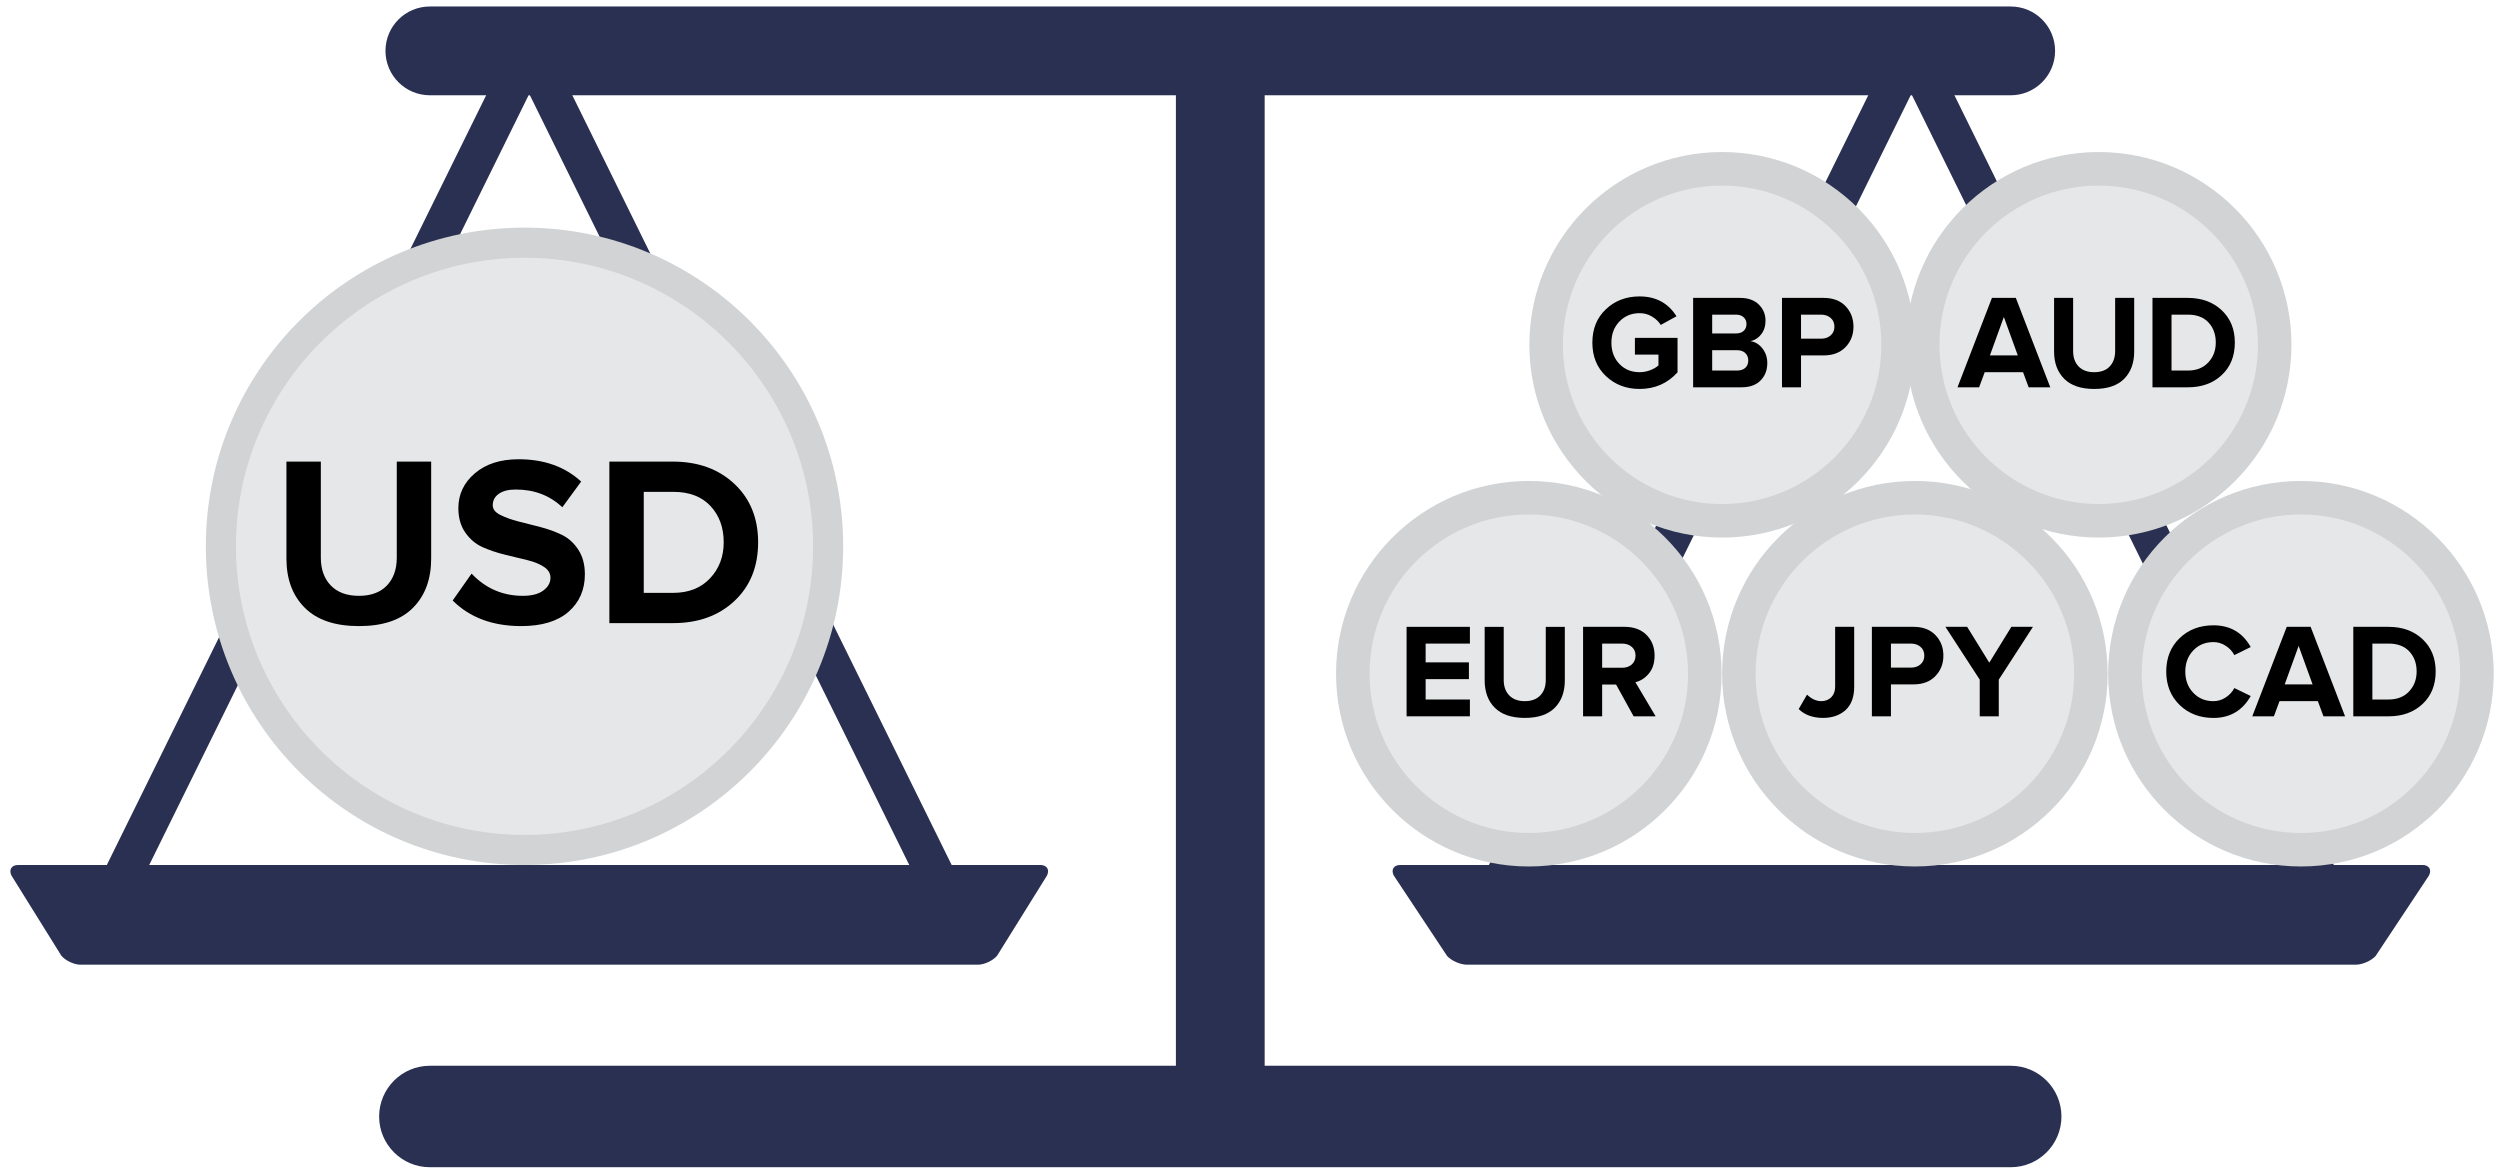
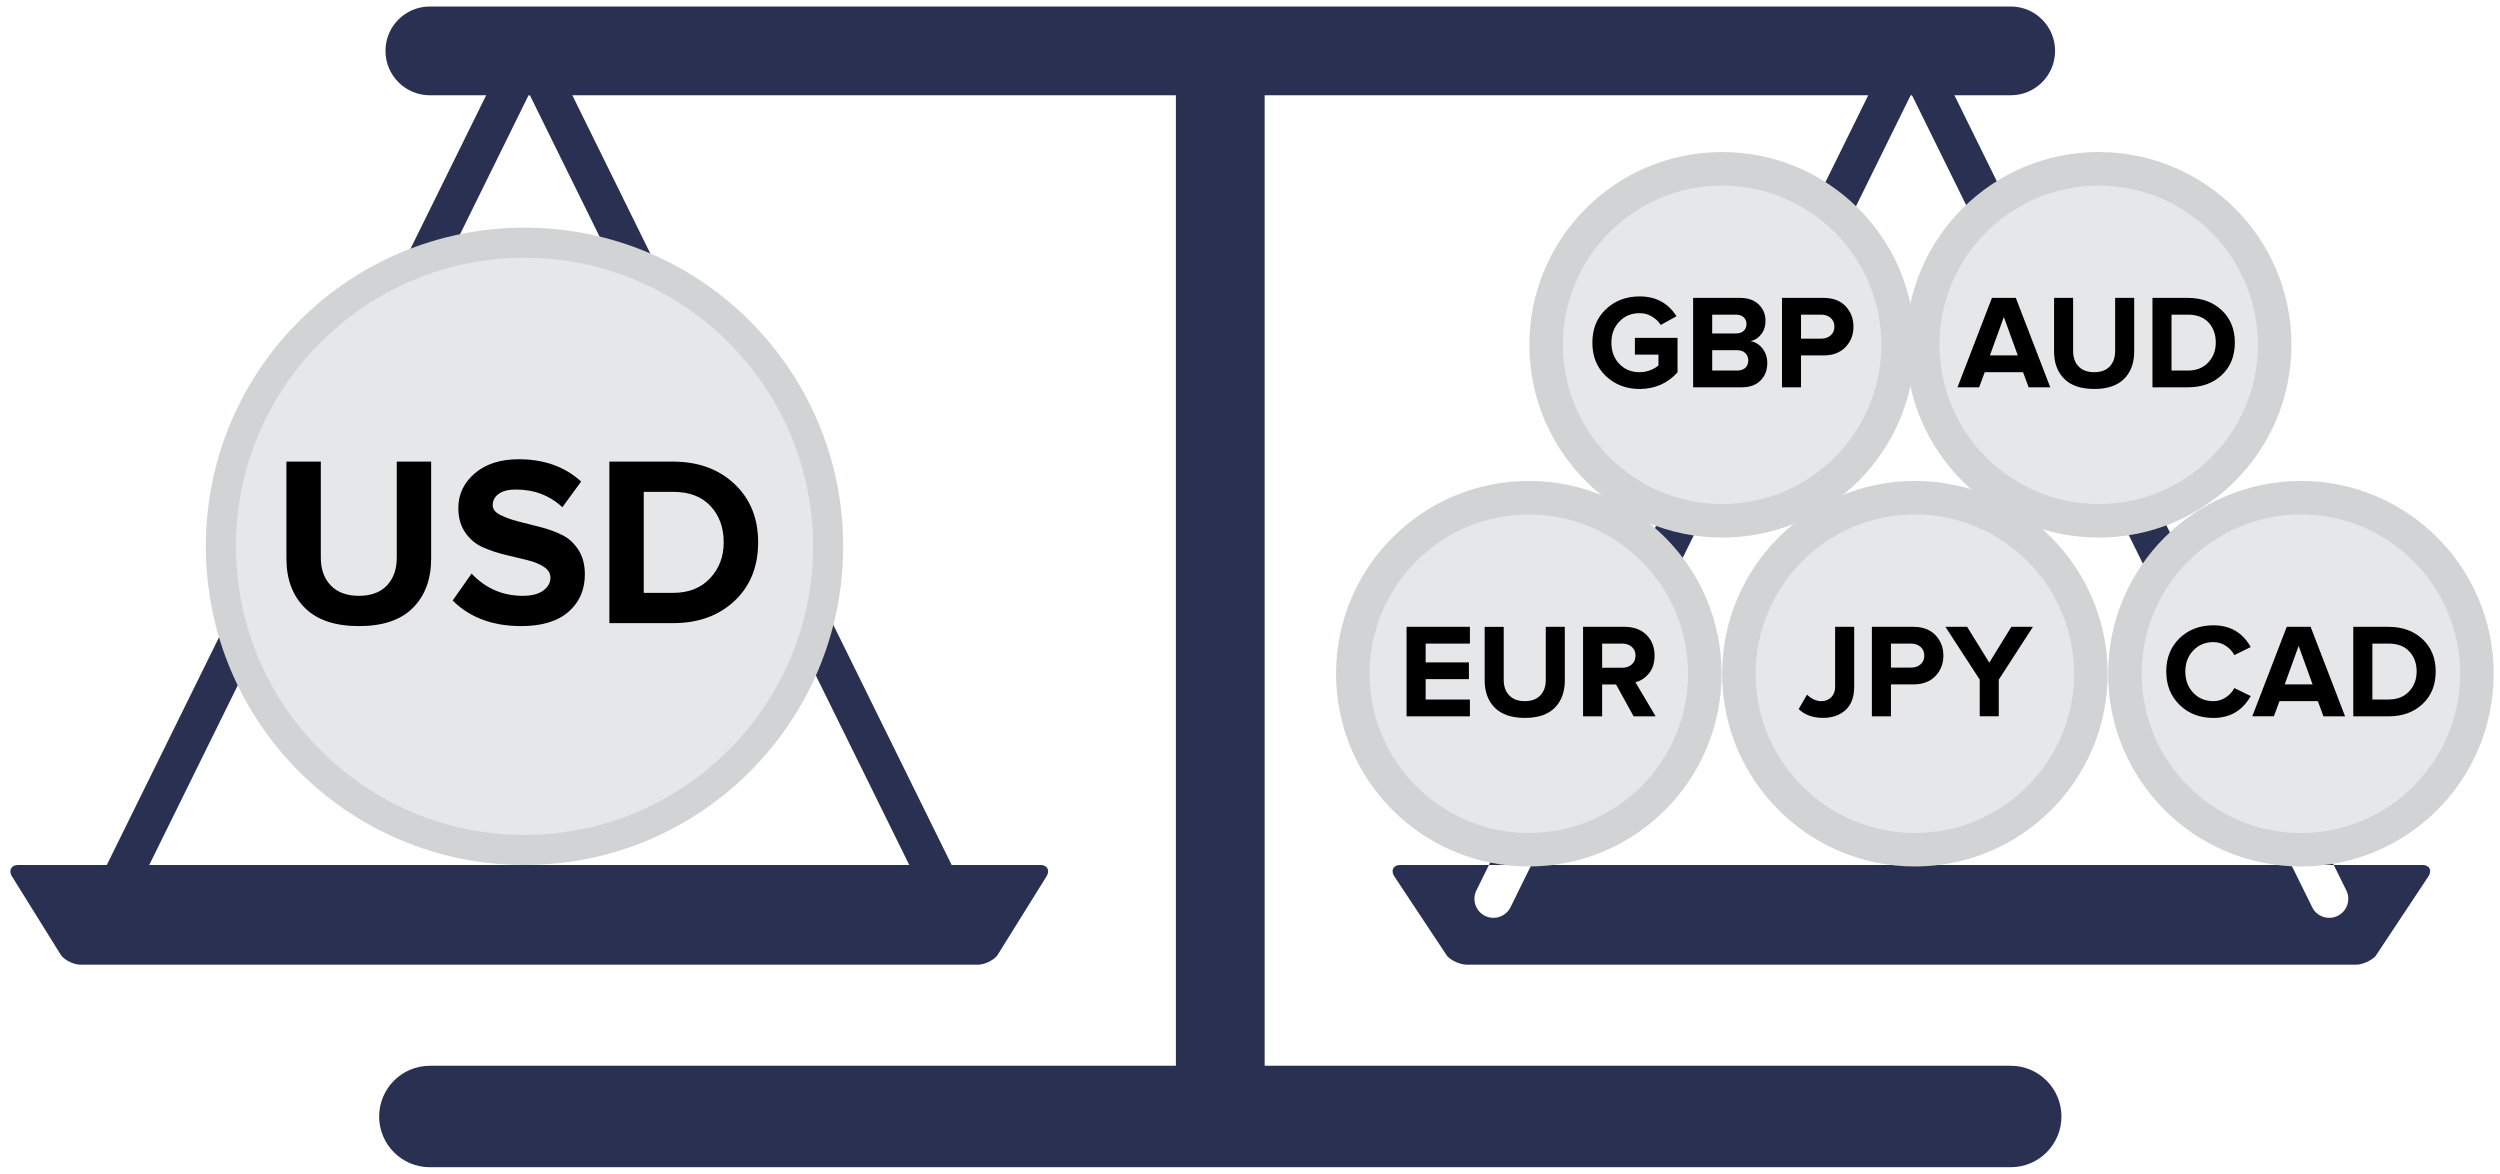
- <svg xmlns="http://www.w3.org/2000/svg" version="1.1" viewBox="0 0 213 100" xml:space="preserve">
-   <path fill="#293052" d="M9.484,78.199c-0.239,0-0.485-0.053-0.715-0.166c-0.803-0.396-1.132-1.367-0.737-2.168L43.637,3.619 c0.272-0.555,0.837-0.904,1.454-0.904s1.182,0.35,1.454,0.904L82.15,75.865c0.396,0.801,0.066,1.771-0.737,2.168 c-0.802,0.393-1.773,0.068-2.17-0.736L45.091,8L10.939,77.297C10.657,77.869,10.083,78.199,9.484,78.199L9.484,78.199z" />
-   <path fill="#E6E7E8" d="M44.688,72.418c-14.264,0-25.868-11.607-25.868-25.871c0-14.264,11.604-25.869,25.868-25.869 c14.265,0,25.868,11.605,25.868,25.869C70.557,60.811,58.953,72.418,44.688,72.418L44.688,72.418z" />
-   <path fill="#D1D3D4" d="M44.688,21.961c13.558,0,24.587,11.03,24.587,24.586c0,13.554-11.029,24.589-24.587,24.589 c-13.556,0-24.585-11.035-24.585-24.589C20.104,32.992,31.133,21.961,44.688,21.961 M44.688,19.395 c-14.995,0-27.151,12.157-27.151,27.152c0,14.996,12.156,27.15,27.151,27.15c14.996,0,27.151-12.154,27.151-27.15 C71.84,31.552,59.685,19.395,44.688,19.395L44.688,19.395z" />
-   <path d="M24.404,47.582v-8.254h2.931v8.187c0,0.989,0.283,1.778,0.848,2.368c0.565,0.586,1.364,0.882,2.396,0.882 c1.032,0,1.828-0.296,2.388-0.882c0.558-0.59,0.838-1.379,0.838-2.368v-8.187h2.931v8.254c0,1.758-0.514,3.159-1.546,4.198 c-1.032,1.045-2.566,1.564-4.604,1.564c-2.04,0-3.579-0.52-4.62-1.564C24.923,50.741,24.404,49.339,24.404,47.582z" />
-   <path d="M38.567,51.164l1.612-2.293c1.188,1.256,2.636,1.887,4.347,1.894c0.768,0,1.355-0.148,1.763-0.452 c0.407-0.302,0.611-0.662,0.611-1.09c0-0.373-0.185-0.677-0.55-0.921c-0.367-0.245-0.838-0.438-1.415-0.578 c-0.579-0.14-1.214-0.293-1.909-0.464c-0.696-0.171-1.334-0.385-1.919-0.646c-0.586-0.266-1.073-0.68-1.467-1.245 c-0.392-0.565-0.588-1.258-0.588-2.073c0-1.178,0.467-2.168,1.404-2.969c0.937-0.801,2.183-1.199,3.736-1.199 c2.169,0,3.943,0.634,5.323,1.901l-1.601,2.186c-1.085-1.011-2.417-1.515-3.992-1.507c-0.603,0-1.078,0.121-1.422,0.363 c-0.346,0.244-0.519,0.568-0.519,0.983c0,0.322,0.211,0.596,0.635,0.813c0.423,0.215,0.926,0.395,1.505,0.548 c0.579,0.149,1.212,0.31,1.9,0.484c0.687,0.178,1.308,0.402,1.863,0.676c0.554,0.271,1.02,0.695,1.39,1.261 c0.372,0.572,0.557,1.271,0.557,2.097c0,1.318-0.467,2.385-1.397,3.194c-0.931,0.813-2.279,1.217-4.047,1.217 C41.961,53.338,40.021,52.611,38.567,51.164z" />
-   <path d="M51.918,53.09V39.328h5.403c2.155,0,3.902,0.634,5.25,1.899c1.348,1.269,2.021,2.925,2.021,4.974 c0,2.077-0.674,3.741-2.016,5c-1.345,1.262-3.089,1.889-5.235,1.889H51.918z M54.849,50.512h2.5c1.323,0,2.372-0.413,3.147-1.24 c0.778-0.827,1.164-1.852,1.164-3.071c0-1.252-0.374-2.277-1.123-3.085c-0.751-0.807-1.805-1.21-3.169-1.21h-2.52V50.512z" />
-   <path fill="#293052" d="M123.298,81.457c0.373,0.404,1.129,0.734,1.679,0.734h75.742c0.55,0,1.306-0.33,1.679-0.734l4.553-6.867 c0.249-0.491,0.002-0.893-0.548-0.893h-87.109c-0.55,0-0.797,0.401-0.548,0.893L123.298,81.457z" />
-   <path fill="#293052" d="M127.241,78.199c-0.24,0-0.484-0.053-0.715-0.166c-0.803-0.396-1.134-1.367-0.737-2.168l35.604-72.247 c0.273-0.555,0.836-0.904,1.453-0.904c0.618,0,1.182,0.35,1.455,0.904l35.606,72.247c0.396,0.801,0.064,1.771-0.738,2.168 c-0.801,0.393-1.774,0.068-2.17-0.736L162.847,8l-34.15,69.296C128.414,77.869,127.839,78.199,127.241,78.199L127.241,78.199z" />
-   <path fill="#E6E7E8" d="M163.146,72.395c-8.268,0-14.993-6.723-14.993-14.99c0-8.272,6.726-15,14.993-15 c8.269,0,14.995,6.728,14.995,15C178.142,65.672,171.415,72.395,163.146,72.395L163.146,72.395z" />
-   <path fill="#D1D3D4" d="M163.146,43.833c7.482,0,13.568,6.084,13.568,13.571c0,7.479-6.086,13.566-13.568,13.566 c-7.48,0-13.568-6.088-13.568-13.566C149.578,49.917,155.666,43.833,163.146,43.833 M163.146,40.978 c-9.07,0-16.422,7.354-16.422,16.426c0,9.066,7.352,16.42,16.422,16.42c9.072,0,16.425-7.354,16.425-16.42 C179.571,48.333,172.219,40.978,163.146,40.978L163.146,40.978z" />
-   <path d="M153.248,60.412l0.71-1.23c0.377,0.367,0.78,0.551,1.208,0.557c0.357,0,0.646-0.117,0.863-0.338 c0.217-0.225,0.325-0.521,0.325-0.893v-5.102h1.623v5.113c0,0.867-0.244,1.525-0.729,1.975c-0.49,0.445-1.137,0.672-1.942,0.672 C154.443,61.16,153.756,60.908,153.248,60.412z" />
-   <path d="M159.484,61.029v-7.623h3.545c0.796,0,1.417,0.234,1.871,0.705c0.45,0.467,0.677,1.051,0.677,1.748 c0,0.693-0.229,1.273-0.682,1.744c-0.454,0.471-1.074,0.707-1.859,0.707h-1.927v2.719H159.484z M161.109,56.881h1.711 c0.327,0,0.599-0.092,0.812-0.281c0.214-0.189,0.32-0.434,0.32-0.74c0-0.309-0.106-0.563-0.32-0.746 c-0.213-0.184-0.484-0.279-0.812-0.279h-1.711V56.881z" />
-   <path d="M165.749,53.406h1.852l1.886,3.053l1.881-3.053h1.84l-2.913,4.5v3.123h-1.622v-3.123L165.749,53.406z" />
-   <path fill="#E6E7E8" d="M130.255,72.395c-8.27,0-14.994-6.723-14.994-14.99c0-8.272,6.725-15,14.994-15 c8.268,0,14.994,6.728,14.994,15C145.249,65.672,138.522,72.395,130.255,72.395L130.255,72.395z" />
-   <path fill="#D1D3D4" d="M130.255,43.833c7.48,0,13.567,6.084,13.567,13.571c0,7.479-6.087,13.566-13.567,13.566 c-7.481,0-13.567-6.088-13.567-13.566C116.688,49.917,122.773,43.833,130.255,43.833 M130.255,40.978 c-9.071,0-16.423,7.354-16.423,16.426c0,9.066,7.352,16.42,16.423,16.42s16.423-7.354,16.423-16.42 C146.678,48.333,139.326,40.978,130.255,40.978L130.255,40.978z" />
-   <path d="M119.841,61.029v-7.623h5.394v1.428h-3.771v1.6h3.687v1.428h-3.687v1.736h3.771v1.432H119.841z" />
-   <path d="M126.494,57.975v-4.568h1.623v4.533c0,0.545,0.158,0.984,0.47,1.307c0.312,0.326,0.755,0.492,1.325,0.492 c0.572,0,1.014-0.166,1.321-0.492c0.312-0.322,0.467-0.762,0.467-1.307v-4.533h1.622v4.568c0,0.975-0.286,1.752-0.855,2.328 c-0.572,0.574-1.421,0.863-2.551,0.863c-1.128,0-1.98-0.289-2.556-0.863C126.782,59.727,126.494,58.949,126.494,57.975z" />
-   <path d="M134.878,61.029v-7.623h3.538c0.777,0,1.4,0.227,1.862,0.686c0.46,0.457,0.692,1.047,0.692,1.768 c0,0.623-0.162,1.131-0.485,1.521c-0.32,0.387-0.704,0.637-1.148,0.744l1.722,2.904h-1.875l-1.494-2.709h-1.187v2.709H134.878z M136.503,56.893h1.712c0.327,0,0.598-0.094,0.811-0.281c0.214-0.188,0.321-0.445,0.321-0.764c0-0.305-0.107-0.551-0.321-0.734 c-0.213-0.184-0.483-0.279-0.811-0.279h-1.712V56.893z" />
-   <path fill="#E6E7E8" d="M196.039,72.395c-8.269,0-14.994-6.723-14.994-14.99c0-8.272,6.726-15,14.994-15 c8.27,0,14.995,6.728,14.995,15C211.034,65.672,204.309,72.395,196.039,72.395L196.039,72.395z" />
-   <path fill="#D1D3D4" d="M196.039,43.833c7.481,0,13.568,6.084,13.568,13.571c0,7.479-6.087,13.566-13.568,13.566 s-13.566-6.088-13.566-13.566C182.473,49.917,188.558,43.833,196.039,43.833 M196.039,40.978 c-9.071,0-16.424,7.354-16.424,16.426c0,9.066,7.353,16.42,16.424,16.42c9.072,0,16.425-7.354,16.425-16.42 C212.464,48.333,205.111,40.978,196.039,40.978L196.039,40.978z" />
-   <path d="M184.564,57.217c0-1.162,0.379-2.109,1.134-2.842c0.758-0.73,1.722-1.098,2.889-1.098c1.423,0,2.481,0.617,3.174,1.85 l-1.395,0.688c-0.168-0.32-0.413-0.586-0.735-0.793c-0.324-0.211-0.671-0.316-1.044-0.316c-0.691,0-1.267,0.236-1.718,0.709 c-0.454,0.475-0.682,1.076-0.682,1.803c0,0.73,0.227,1.332,0.678,1.807c0.452,0.477,1.026,0.715,1.722,0.715 c0.373,0,0.72-0.107,1.044-0.318c0.322-0.211,0.567-0.477,0.735-0.799l1.395,0.678c-0.707,1.246-1.764,1.867-3.174,1.867 c-1.165,0-2.127-0.371-2.884-1.105C184.945,59.324,184.564,58.373,184.564,57.217z" />
-   <path d="M191.895,61.029l2.935-7.623h2.036l2.933,7.623h-1.839l-0.48-1.291h-3.265l-0.479,1.291H191.895z M194.656,58.311h2.376 l-1.188-3.279L194.656,58.311z" />
-   <path d="M200.501,61.029v-7.623h2.994c1.19,0,2.16,0.35,2.906,1.051c0.745,0.703,1.118,1.619,1.118,2.754 c0,1.148-0.373,2.072-1.117,2.768c-0.744,0.699-1.708,1.051-2.896,1.051H200.501z M202.126,59.598h1.381 c0.734,0,1.317-0.229,1.746-0.686c0.43-0.459,0.644-1.023,0.644-1.701c0-0.693-0.208-1.264-0.622-1.707 c-0.415-0.445-0.999-0.67-1.755-0.67h-1.394V59.598z" />
-   <path fill="#E6E7E8" d="M178.807,44.373c-8.267,0-14.993-6.728-14.993-14.997s6.727-14.996,14.993-14.996 c8.27,0,14.997,6.727,14.997,14.996S187.076,44.373,178.807,44.373L178.807,44.373z" />
-   <path fill="#D1D3D4" d="M178.807,15.81c7.484,0,13.569,6.085,13.569,13.565c0,7.483-6.085,13.569-13.569,13.569 c-7.478,0-13.566-6.086-13.566-13.569C165.24,21.895,171.329,15.81,178.807,15.81 M178.807,12.953 c-9.069,0-16.421,7.355-16.421,16.423c0,9.072,7.352,16.425,16.421,16.425c9.073,0,16.424-7.353,16.424-16.425 C195.23,20.308,187.88,12.953,178.807,12.953L178.807,12.953z" />
-   <path d="M166.778,32.999l2.935-7.619h2.035l2.936,7.619h-1.842l-0.479-1.288h-3.265l-0.479,1.288H166.778z M169.54,30.282h2.376 l-1.188-3.277L169.54,30.282z" />
-   <path d="M175.007,29.95v-4.57h1.623v4.535c0,0.545,0.155,0.983,0.47,1.309c0.313,0.325,0.755,0.487,1.326,0.487 c0.57,0,1.012-0.162,1.32-0.487s0.464-0.764,0.464-1.309v-4.535h1.623v4.57c0,0.977-0.285,1.748-0.854,2.325 c-0.571,0.576-1.421,0.864-2.55,0.864c-1.128,0-1.982-0.288-2.557-0.864C175.296,31.698,175.007,30.926,175.007,29.95z" />
-   <path d="M183.391,32.999v-7.619h2.994c1.189,0,2.159,0.352,2.903,1.051c0.748,0.703,1.12,1.618,1.12,2.754 c0,1.15-0.372,2.076-1.116,2.771c-0.744,0.699-1.71,1.043-2.898,1.043H183.391z M185.013,31.572h1.385 c0.731,0,1.313-0.227,1.742-0.687c0.431-0.457,0.645-1.023,0.645-1.701c0-0.689-0.207-1.261-0.621-1.708 c-0.414-0.445-1-0.668-1.754-0.668h-1.396V31.572z" />
-   <path fill="#E6E7E8" d="M146.723,44.373c-8.269,0-14.996-6.728-14.996-14.997s6.728-14.996,14.996-14.996 c8.27,0,14.996,6.727,14.996,14.996S154.992,44.373,146.723,44.373L146.723,44.373z" />
-   <path fill="#D1D3D4" d="M146.723,15.81c7.48,0,13.569,6.085,13.569,13.565c0,7.483-6.089,13.569-13.569,13.569 c-7.481,0-13.566-6.086-13.566-13.569C133.156,21.895,139.241,15.81,146.723,15.81 M146.723,12.953 c-9.069,0-16.421,7.355-16.421,16.423c0,9.072,7.352,16.425,16.421,16.425c9.073,0,16.424-7.353,16.424-16.425 C163.146,20.308,155.796,12.953,146.723,12.953L146.723,12.953z" />
-   <path d="M135.669,29.198c0-1.179,0.385-2.13,1.158-2.854c0.77-0.729,1.728-1.09,2.866-1.09c1.381,0,2.431,0.562,3.144,1.691 l-1.338,0.738c-0.191-0.294-0.442-0.535-0.761-0.719c-0.316-0.192-0.663-0.282-1.045-0.282c-0.69,0-1.266,0.236-1.72,0.712 c-0.454,0.472-0.682,1.073-0.682,1.804c0,0.731,0.227,1.334,0.68,1.809c0.451,0.471,1.026,0.704,1.722,0.704 c0.314,0,0.618-0.058,0.914-0.172c0.296-0.118,0.529-0.251,0.695-0.412v-0.915h-2.008v-1.428h3.632v2.938 c-0.852,0.943-1.93,1.417-3.233,1.417c-1.137,0-2.091-0.363-2.866-1.092C136.058,31.319,135.669,30.37,135.669,29.198z" />
-   <path d="M144.255,32.999v-7.619h3.988c0.688,0,1.224,0.189,1.606,0.566c0.383,0.378,0.573,0.835,0.573,1.375 c0,0.456-0.121,0.847-0.368,1.161c-0.245,0.316-0.549,0.51-0.912,0.585c0.404,0.06,0.743,0.268,1.019,0.623 c0.274,0.354,0.413,0.766,0.413,1.24c0,0.604-0.192,1.097-0.574,1.486c-0.383,0.393-0.926,0.582-1.629,0.582H144.255z M145.878,28.41h2.036c0.272,0,0.492-0.074,0.647-0.219c0.159-0.146,0.238-0.34,0.238-0.585c0-0.235-0.079-0.426-0.239-0.575 c-0.16-0.147-0.375-0.223-0.646-0.223h-2.036V28.41z M145.878,31.572h2.103c0.306,0,0.543-0.074,0.714-0.227 c0.171-0.154,0.258-0.367,0.258-0.642c0-0.252-0.087-0.461-0.258-0.623c-0.171-0.164-0.408-0.243-0.714-0.243h-2.103V31.572z" />
-   <path d="M151.825,32.999v-7.619h3.544c0.796,0,1.419,0.235,1.869,0.702c0.451,0.471,0.678,1.054,0.678,1.755 c0,0.689-0.228,1.272-0.682,1.741c-0.454,0.468-1.074,0.704-1.859,0.704h-1.928v2.717H151.825z M153.447,28.856h1.713 c0.328,0,0.598-0.094,0.812-0.281c0.214-0.188,0.321-0.435,0.321-0.738c0-0.316-0.107-0.564-0.321-0.75 c-0.214-0.187-0.483-0.278-0.812-0.278h-1.713V28.856z" />
-   <path fill="#293052" d="M171.313,8.117H36.624c-2.089,0-3.781-1.693-3.781-3.783c0-2.088,1.692-3.781,3.781-3.781h134.689 c2.089,0,3.781,1.693,3.781,3.781C175.095,6.423,173.402,8.117,171.313,8.117L171.313,8.117z" />
-   <path fill="#293052" d="M171.313,99.447H36.624c-2.387,0-4.322-1.936-4.322-4.32s1.936-4.324,4.322-4.324h134.689 c2.387,0,4.322,1.939,4.322,4.324S173.7,99.447,171.313,99.447L171.313,99.447z" />
-   <path fill="#293052" d="M100.187,98.268V5.414c0-2.087,1.693-3.783,3.782-3.783s3.78,1.696,3.78,3.783v92.854" />
-   <path fill="#293052" d="M5.224,81.421c0.351,0.424,1.087,0.771,1.637,0.771h76.458c0.55,0,1.287-0.347,1.637-0.771l4.249-6.825 c0.242-0.494-0.01-0.898-0.56-0.898H1.536c-0.55,0-0.802,0.404-0.56,0.898L5.224,81.421z" />
+ <svg xmlns="http://www.w3.org/2000/svg" viewBox="0 0 213 100">
+   <path fill="#293052" d="M9.484 78.2c-.24 0-.485-.054-.715-.167-.804-.396-1.133-1.367-.738-2.168L43.637 3.62c.272-.556.837-.905 1.454-.905s1.183.35 1.455.904L82.15 75.864c.396.8.066 1.77-.737 2.168-.802.393-1.773.068-2.17-.736L45.09 8 10.94 77.297c-.283.572-.857.902-1.456.902z" />
+   <path fill="#E6E7E8" d="M44.688 72.418c-14.264 0-25.868-11.607-25.868-25.87 0-14.265 11.604-25.87 25.868-25.87 14.265 0 25.868 11.605 25.868 25.87 0 14.263-11.603 25.87-25.868 25.87z" />
+   <path fill="#D1D3D4" d="M44.688 21.96c13.558 0 24.587 11.03 24.587 24.587 0 13.554-11.03 24.59-24.587 24.59-13.556 0-24.585-11.036-24.585-24.59 0-13.555 11.03-24.586 24.585-24.586m0-2.565c-14.995 0-27.15 12.157-27.15 27.152 0 14.996 12.155 27.15 27.15 27.15 14.996 0 27.15-12.154 27.15-27.15.002-14.995-12.153-27.152-27.15-27.152z" />
+   <path d="M24.404 47.582v-8.254h2.93v8.187c0 .99.284 1.778.85 2.368.564.586 1.363.882 2.395.882 1.03 0 1.827-.296 2.387-.882.558-.59.838-1.38.838-2.368v-8.187h2.93v8.254c0 1.758-.513 3.16-1.545 4.198-1.032 1.045-2.566 1.564-4.604 1.564-2.04 0-3.58-.52-4.62-1.564-1.043-1.04-1.562-2.44-1.562-4.198zM38.567 51.164l1.612-2.293c1.187 1.257 2.635 1.888 4.346 1.895.768 0 1.355-.148 1.763-.452.406-.302.61-.662.61-1.09 0-.373-.185-.677-.55-.92-.367-.246-.838-.44-1.415-.58-.58-.14-1.214-.292-1.91-.463-.695-.17-1.333-.385-1.918-.646-.586-.266-1.073-.68-1.467-1.245-.392-.566-.588-1.26-.588-2.074 0-1.178.467-2.168 1.404-2.97.937-.8 2.183-1.198 3.736-1.198 2.17 0 3.943.634 5.323 1.9l-1.6 2.187c-1.086-1.01-2.418-1.515-3.993-1.507-.603 0-1.078.12-1.422.363-.346.245-.52.57-.52.984 0 .322.212.596.636.813.423.215.926.395 1.505.548.58.15 1.213.31 1.9.484.688.177 1.31.4 1.864.675.554.27 1.02.695 1.39 1.26.372.573.557 1.272.557 2.098 0 1.318-.466 2.385-1.396 3.194-.93.813-2.28 1.217-4.047 1.217-2.426-.006-4.366-.733-5.82-2.18zM51.918 53.09V39.328h5.403c2.156 0 3.903.634 5.25 1.9 1.35 1.268 2.022 2.924 2.022 4.973 0 2.078-.674 3.742-2.016 5-1.345 1.263-3.09 1.89-5.235 1.89H51.92zm2.93-2.578h2.5c1.324 0 2.373-.413 3.148-1.24.778-.827 1.164-1.852 1.164-3.07 0-1.253-.374-2.278-1.123-3.086-.75-.807-1.805-1.21-3.17-1.21h-2.52v8.606z" />
+   <path fill="#293052" d="M123.298 81.457c.373.404 1.13.734 1.68.734h75.74c.55 0 1.307-.33 1.68-.733l4.553-6.867c.25-.49.003-.893-.547-.893h-87.11c-.55 0-.796.4-.547.893l4.552 6.867zM127.24 78.2c-.24 0-.483-.054-.714-.167-.803-.396-1.134-1.367-.737-2.168l35.603-72.247c.273-.555.836-.904 1.453-.904.618 0 1.182.35 1.455.904l35.607 72.247c.396.8.064 1.77-.738 2.168-.802.393-1.775.068-2.17-.736L162.846 8l-34.15 69.296c-.283.573-.858.903-1.456.903z" />
+   <path fill="#E6E7E8" d="M163.146 72.395c-8.268 0-14.993-6.723-14.993-14.99 0-8.272 6.726-15 14.993-15 8.27 0 14.995 6.728 14.995 15 .002 8.267-6.725 14.99-14.994 14.99z" />
+   <path fill="#D1D3D4" d="M163.146 43.833c7.482 0 13.568 6.084 13.568 13.57 0 7.48-6.086 13.567-13.568 13.567-7.48 0-13.568-6.088-13.568-13.566 0-7.487 6.088-13.57 13.568-13.57m0-2.856c-9.07 0-16.422 7.354-16.422 16.426 0 9.066 7.352 16.42 16.422 16.42 9.072 0 16.425-7.354 16.425-16.42 0-9.07-7.35-16.426-16.424-16.426z" />
+   <path d="M153.248 60.412l.71-1.23c.377.367.78.55 1.208.557.357 0 .646-.118.863-.34.216-.224.324-.52.324-.892v-5.102h1.623v5.113c0 .866-.244 1.524-.73 1.974-.49.445-1.136.672-1.94.672-.864-.006-1.55-.258-2.06-.754zM159.484 61.03v-7.624h3.545c.795 0 1.416.234 1.87.705.45.468.677 1.052.677 1.75 0 .692-.23 1.272-.682 1.743-.454.47-1.074.707-1.86.707h-1.926v2.72h-1.626zm1.625-4.15h1.71c.327 0 .6-.09.812-.28.214-.19.32-.434.32-.74 0-.31-.106-.563-.32-.746-.213-.184-.484-.28-.812-.28h-1.71v2.047zM165.75 53.406h1.85l1.887 3.053 1.88-3.054h1.84l-2.912 4.5v3.123h-1.622v-3.124l-2.924-4.5z" />
+   <path fill="#E6E7E8" d="M130.255 72.395c-8.27 0-14.994-6.723-14.994-14.99 0-8.272 6.726-15 14.995-15 8.268 0 14.994 6.728 14.994 15 0 8.267-6.728 14.99-14.995 14.99z" />
+   <path fill="#D1D3D4" d="M130.255 43.833c7.48 0 13.567 6.084 13.567 13.57 0 7.48-6.087 13.567-13.567 13.567s-13.567-6.088-13.567-13.566c0-7.487 6.085-13.57 13.567-13.57m0-2.856c-9.07 0-16.423 7.354-16.423 16.426 0 9.066 7.352 16.42 16.423 16.42s16.423-7.354 16.423-16.42c0-9.07-7.352-16.426-16.423-16.426z" />
+   <path d="M119.84 61.03v-7.624h5.395v1.428h-3.77v1.6h3.686v1.428h-3.686v1.736h3.77v1.432h-5.393zM126.494 57.975v-4.568h1.623v4.533c0 .545.158.984.47 1.307.312.326.755.492 1.325.492.572 0 1.014-.167 1.32-.493.313-.322.468-.762.468-1.307v-4.533h1.622v4.568c0 .975-.286 1.752-.855 2.328-.572.574-1.42.863-2.55.863s-1.98-.29-2.557-.863c-.578-.576-.866-1.354-.866-2.328zM134.878 61.03v-7.624h3.538c.777 0 1.4.227 1.862.686.46.457.692 1.047.692 1.768 0 .623-.162 1.13-.485 1.52-.32.388-.704.638-1.148.745l1.722 2.904h-1.876l-1.494-2.71h-1.187v2.71h-1.625zm1.625-4.137h1.712c.327 0 .598-.094.81-.28.215-.19.322-.446.322-.765 0-.305-.107-.55-.32-.734-.214-.184-.484-.28-.812-.28h-1.712v2.06z" />
+   <path fill="#E6E7E8" d="M196.04 72.395c-8.27 0-14.995-6.723-14.995-14.99 0-8.272 6.726-15 14.994-15 8.27 0 14.994 6.728 14.994 15 0 8.267-6.725 14.99-14.995 14.99z" />
+   <path fill="#D1D3D4" d="M196.04 43.833c7.48 0 13.567 6.084 13.567 13.57 0 7.48-6.087 13.567-13.568 13.567s-13.567-6.088-13.567-13.566c0-7.487 6.085-13.57 13.566-13.57m0-2.856c-9.072 0-16.425 7.354-16.425 16.426 0 9.066 7.353 16.42 16.424 16.42 9.07 0 16.424-7.354 16.424-16.42 0-9.07-7.353-16.426-16.425-16.426z" />
+   <path d="M184.564 57.217c0-1.162.38-2.11 1.134-2.842.758-.73 1.722-1.098 2.89-1.098 1.422 0 2.48.617 3.173 1.85l-1.394.688c-.168-.32-.413-.586-.735-.793-.323-.21-.67-.316-1.043-.316-.69 0-1.267.236-1.718.71-.455.474-.683 1.075-.683 1.802 0 .73.227 1.332.678 1.807.452.477 1.026.715 1.722.715.373 0 .72-.107 1.044-.318.323-.21.568-.477.736-.8l1.395.68c-.706 1.245-1.763 1.866-3.173 1.866-1.165 0-2.127-.37-2.884-1.105-.758-.74-1.14-1.69-1.14-2.846zM191.895 61.03l2.935-7.624h2.036l2.933 7.623h-1.84l-.48-1.292h-3.265l-.48 1.29h-1.84zm2.76-2.72h2.377l-1.188-3.278-1.188 3.28zM200.5 61.03v-7.624h2.995c1.19 0 2.16.35 2.906 1.05.746.704 1.12 1.62 1.12 2.755 0 1.15-.374 2.073-1.118 2.77-.744.698-1.708 1.05-2.896 1.05H200.5zm1.626-1.432h1.38c.735 0 1.318-.23 1.747-.686.43-.46.644-1.023.644-1.7 0-.694-.208-1.265-.622-1.708-.415-.445-1-.67-1.755-.67h-1.394v4.764z" />
+   <path fill="#E6E7E8" d="M178.807 44.373c-8.267 0-14.993-6.728-14.993-14.997s6.727-14.996 14.993-14.996c8.27 0 14.997 6.727 14.997 14.996s-6.728 14.997-14.997 14.997z" />
+   <path fill="#D1D3D4" d="M178.807 15.81c7.484 0 13.57 6.085 13.57 13.565 0 7.483-6.086 13.57-13.57 13.57-7.478 0-13.566-6.087-13.566-13.57 0-7.48 6.09-13.565 13.567-13.565m0-2.857c-9.07 0-16.42 7.355-16.42 16.423 0 9.072 7.35 16.425 16.42 16.425 9.073 0 16.424-7.352 16.424-16.424 0-9.068-7.35-16.423-16.423-16.423z" />
+   <path d="M166.778 33l2.935-7.62h2.035l2.936 7.62h-1.842l-.48-1.29H169.1l-.48 1.29h-1.84zm2.762-2.718h2.376l-1.188-3.277-1.188 3.277zM175.007 29.95v-4.57h1.623v4.535c0 .545.155.983.47 1.31.313.324.755.486 1.326.486.57 0 1.012-.16 1.32-.486s.464-.764.464-1.31V25.38h1.623v4.57c0 .977-.285 1.748-.854 2.325-.572.576-1.422.864-2.55.864-1.13 0-1.983-.29-2.558-.865-.576-.577-.865-1.35-.865-2.325zM183.39 33v-7.62h2.995c1.19 0 2.16.352 2.903 1.05.748.704 1.12 1.62 1.12 2.755 0 1.15-.372 2.076-1.116 2.77-.744.7-1.71 1.044-2.898 1.044h-3.003zm1.623-1.428h1.385c.73 0 1.313-.227 1.742-.687.43-.457.645-1.023.645-1.7 0-.69-.207-1.262-.62-1.71-.415-.444-1-.667-1.755-.667h-1.396v4.764z" />
+   <path fill="#E6E7E8" d="M146.723 44.373c-8.27 0-14.996-6.728-14.996-14.997s6.728-14.996 14.996-14.996c8.27 0 14.996 6.727 14.996 14.996s-6.728 14.997-14.997 14.997z" />
+   <path fill="#D1D3D4" d="M146.723 15.81c7.48 0 13.57 6.085 13.57 13.565 0 7.483-6.09 13.57-13.57 13.57s-13.566-6.087-13.566-13.57c0-7.48 6.084-13.565 13.566-13.565m0-2.857c-9.07 0-16.42 7.355-16.42 16.423 0 9.072 7.35 16.425 16.42 16.425 9.073 0 16.424-7.352 16.424-16.424 0-9.068-7.35-16.423-16.424-16.423z" />
+   <path d="M135.67 29.198c0-1.18.384-2.13 1.157-2.854.77-.73 1.728-1.09 2.866-1.09 1.38 0 2.43.562 3.144 1.69l-1.338.74c-.192-.295-.443-.536-.762-.72-.316-.192-.663-.282-1.045-.282-.69 0-1.266.236-1.72.712-.454.472-.682 1.073-.682 1.804 0 .73.228 1.334.68 1.81.452.47 1.027.703 1.723.703.314 0 .618-.057.914-.17.296-.12.53-.252.695-.413v-.915h-2.008v-1.428h3.632v2.938c-.852.943-1.93 1.417-3.233 1.417-1.137 0-2.09-.364-2.866-1.093-.77-.728-1.158-1.677-1.158-2.85zM144.255 33v-7.62h3.988c.688 0 1.224.19 1.606.566.382.378.572.835.572 1.375 0 .457-.12.848-.368 1.162-.245.316-.55.51-.912.585.404.06.743.268 1.02.623.273.354.412.766.412 1.24 0 .604-.192 1.097-.574 1.486-.383.393-.926.582-1.63.582h-4.115zm1.623-4.59h2.036c.272 0 .492-.074.647-.22.16-.145.24-.34.24-.584 0-.235-.08-.426-.24-.575-.16-.146-.375-.222-.646-.222h-2.036v1.602zm0 3.162h2.103c.307 0 .544-.074.715-.227.17-.154.258-.367.258-.642 0-.252-.087-.46-.258-.623-.17-.164-.408-.243-.714-.243h-2.102v1.735zM151.825 33v-7.62h3.544c.795 0 1.418.235 1.868.702.45.47.678 1.054.678 1.755 0 .69-.228 1.272-.682 1.74-.454.47-1.074.705-1.86.705h-1.927V33h-1.622zm1.622-4.144h1.713c.328 0 .598-.094.812-.28.214-.19.32-.436.32-.74 0-.315-.106-.563-.32-.75-.214-.186-.483-.277-.812-.277h-1.713v2.046z" />
+   <path fill="#293052" d="M171.313 8.117H36.623c-2.088 0-3.78-1.693-3.78-3.783 0-2.088 1.692-3.78 3.78-3.78h134.69c2.09 0 3.78 1.692 3.78 3.78.002 2.09-1.69 3.783-3.78 3.783zM171.313 99.447H36.623c-2.386 0-4.32-1.936-4.32-4.32s1.935-4.324 4.32-4.324h134.69c2.387 0 4.322 1.94 4.322 4.324s-1.935 4.32-4.322 4.32zM100.187 98.268V5.414c0-2.087 1.693-3.783 3.782-3.783s3.78 1.697 3.78 3.784v92.854" />
+   <path fill="#293052" d="M5.224 81.42c.35.425 1.087.772 1.637.772h76.46c.55 0 1.286-.347 1.636-.77l4.25-6.826c.24-.494-.01-.898-.56-.898H1.535c-.55 0-.802.404-.56.898l4.248 6.825z" />
</svg>
